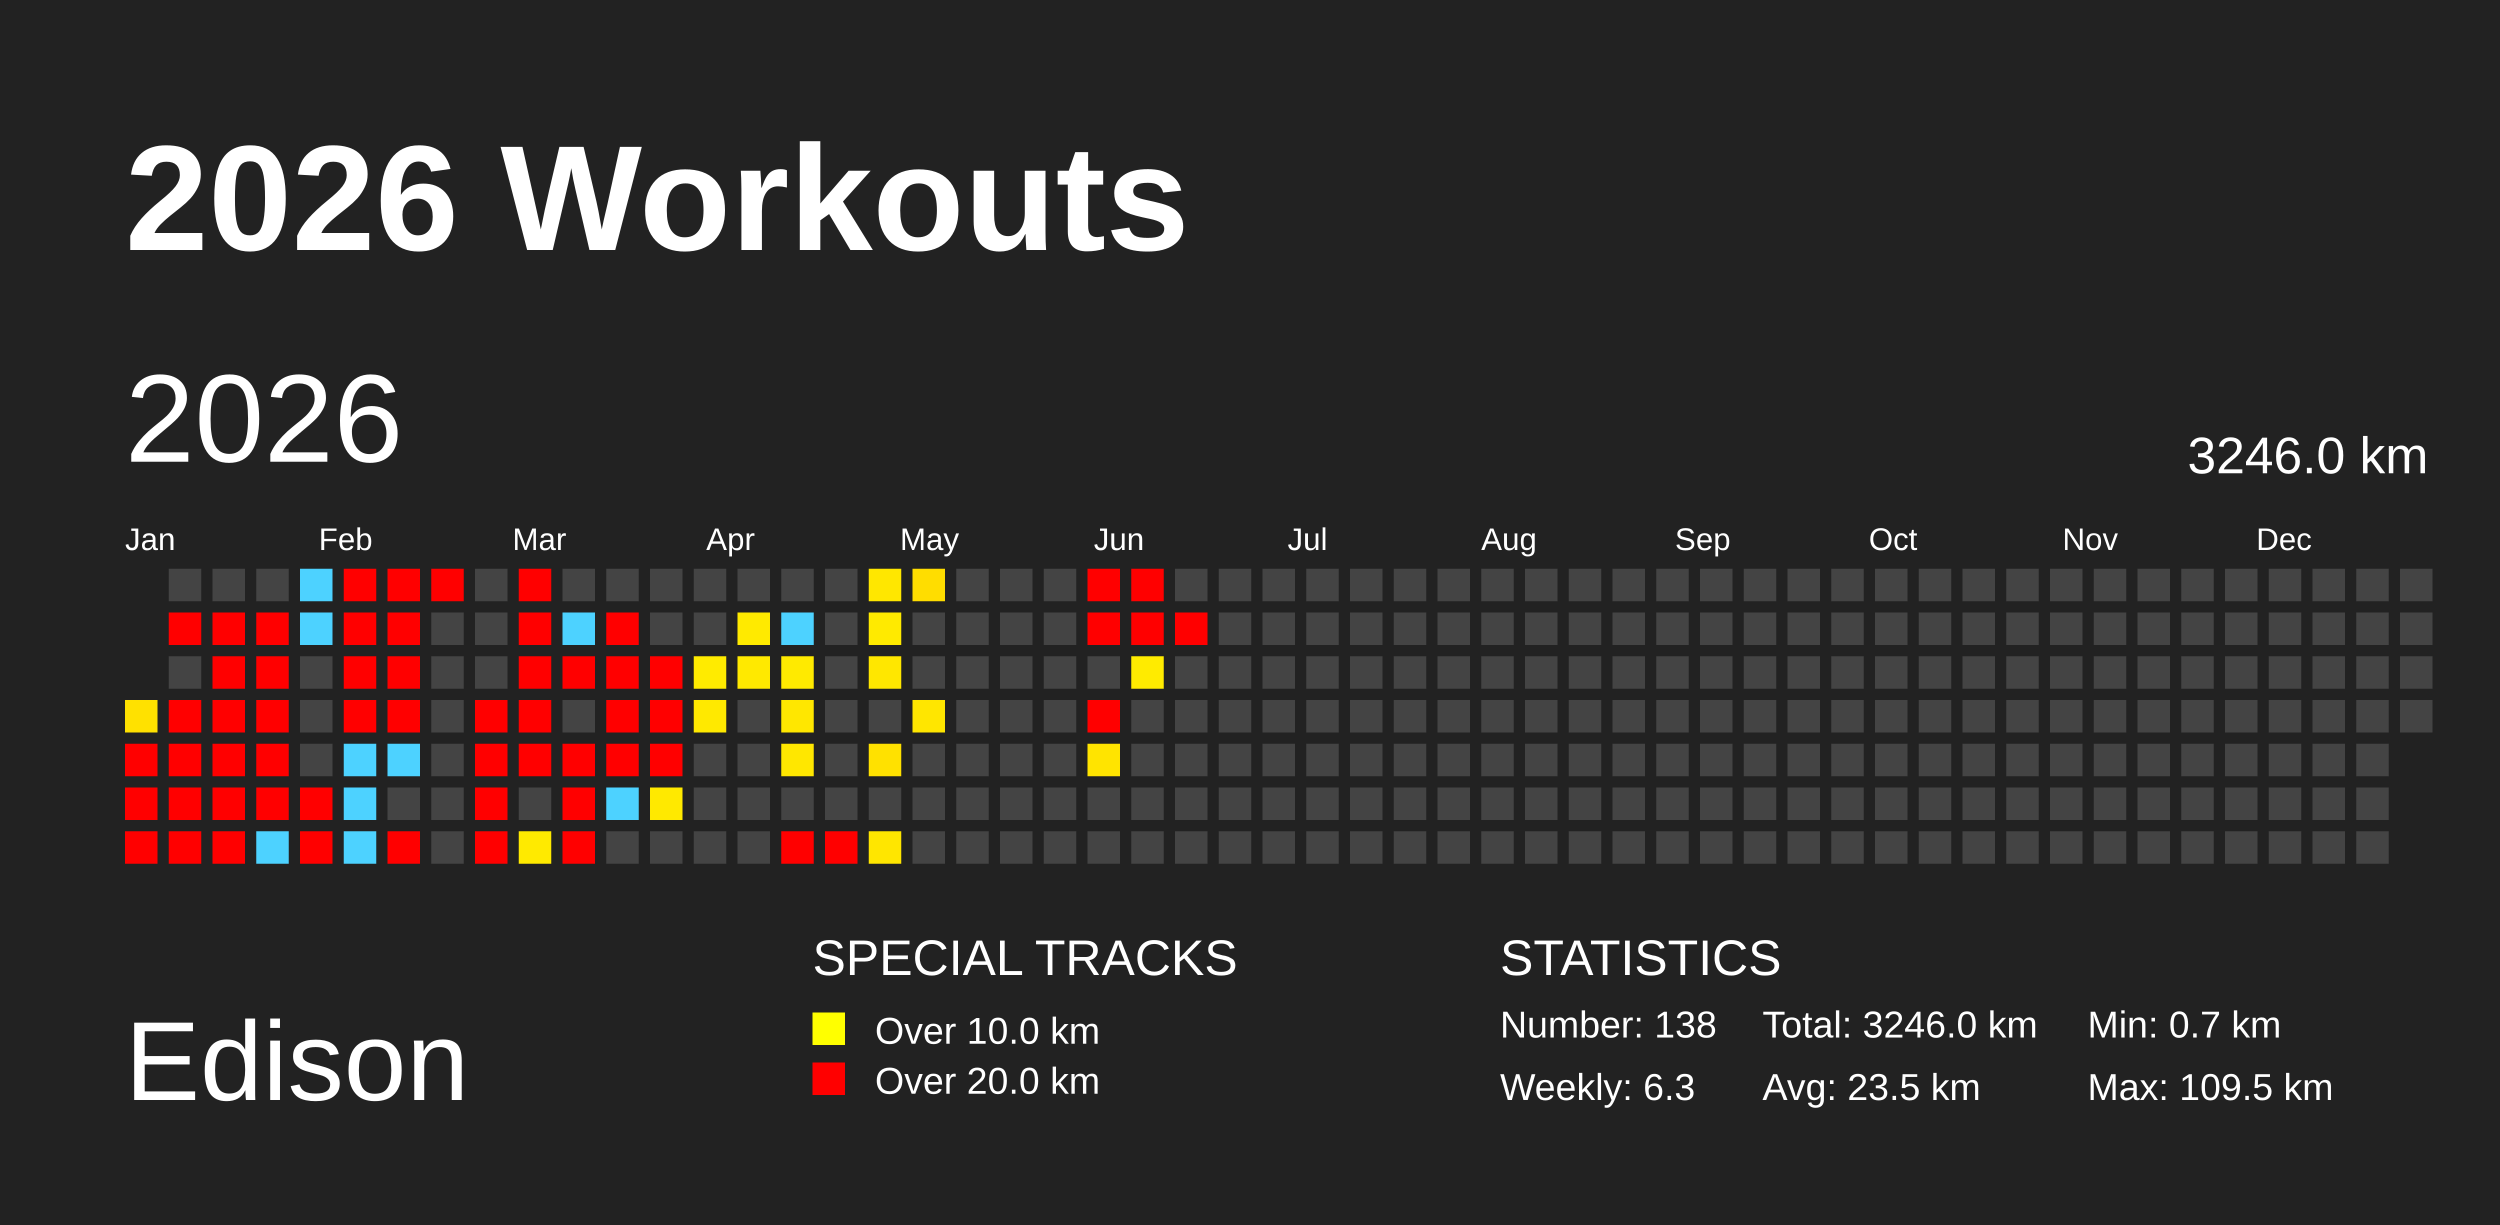
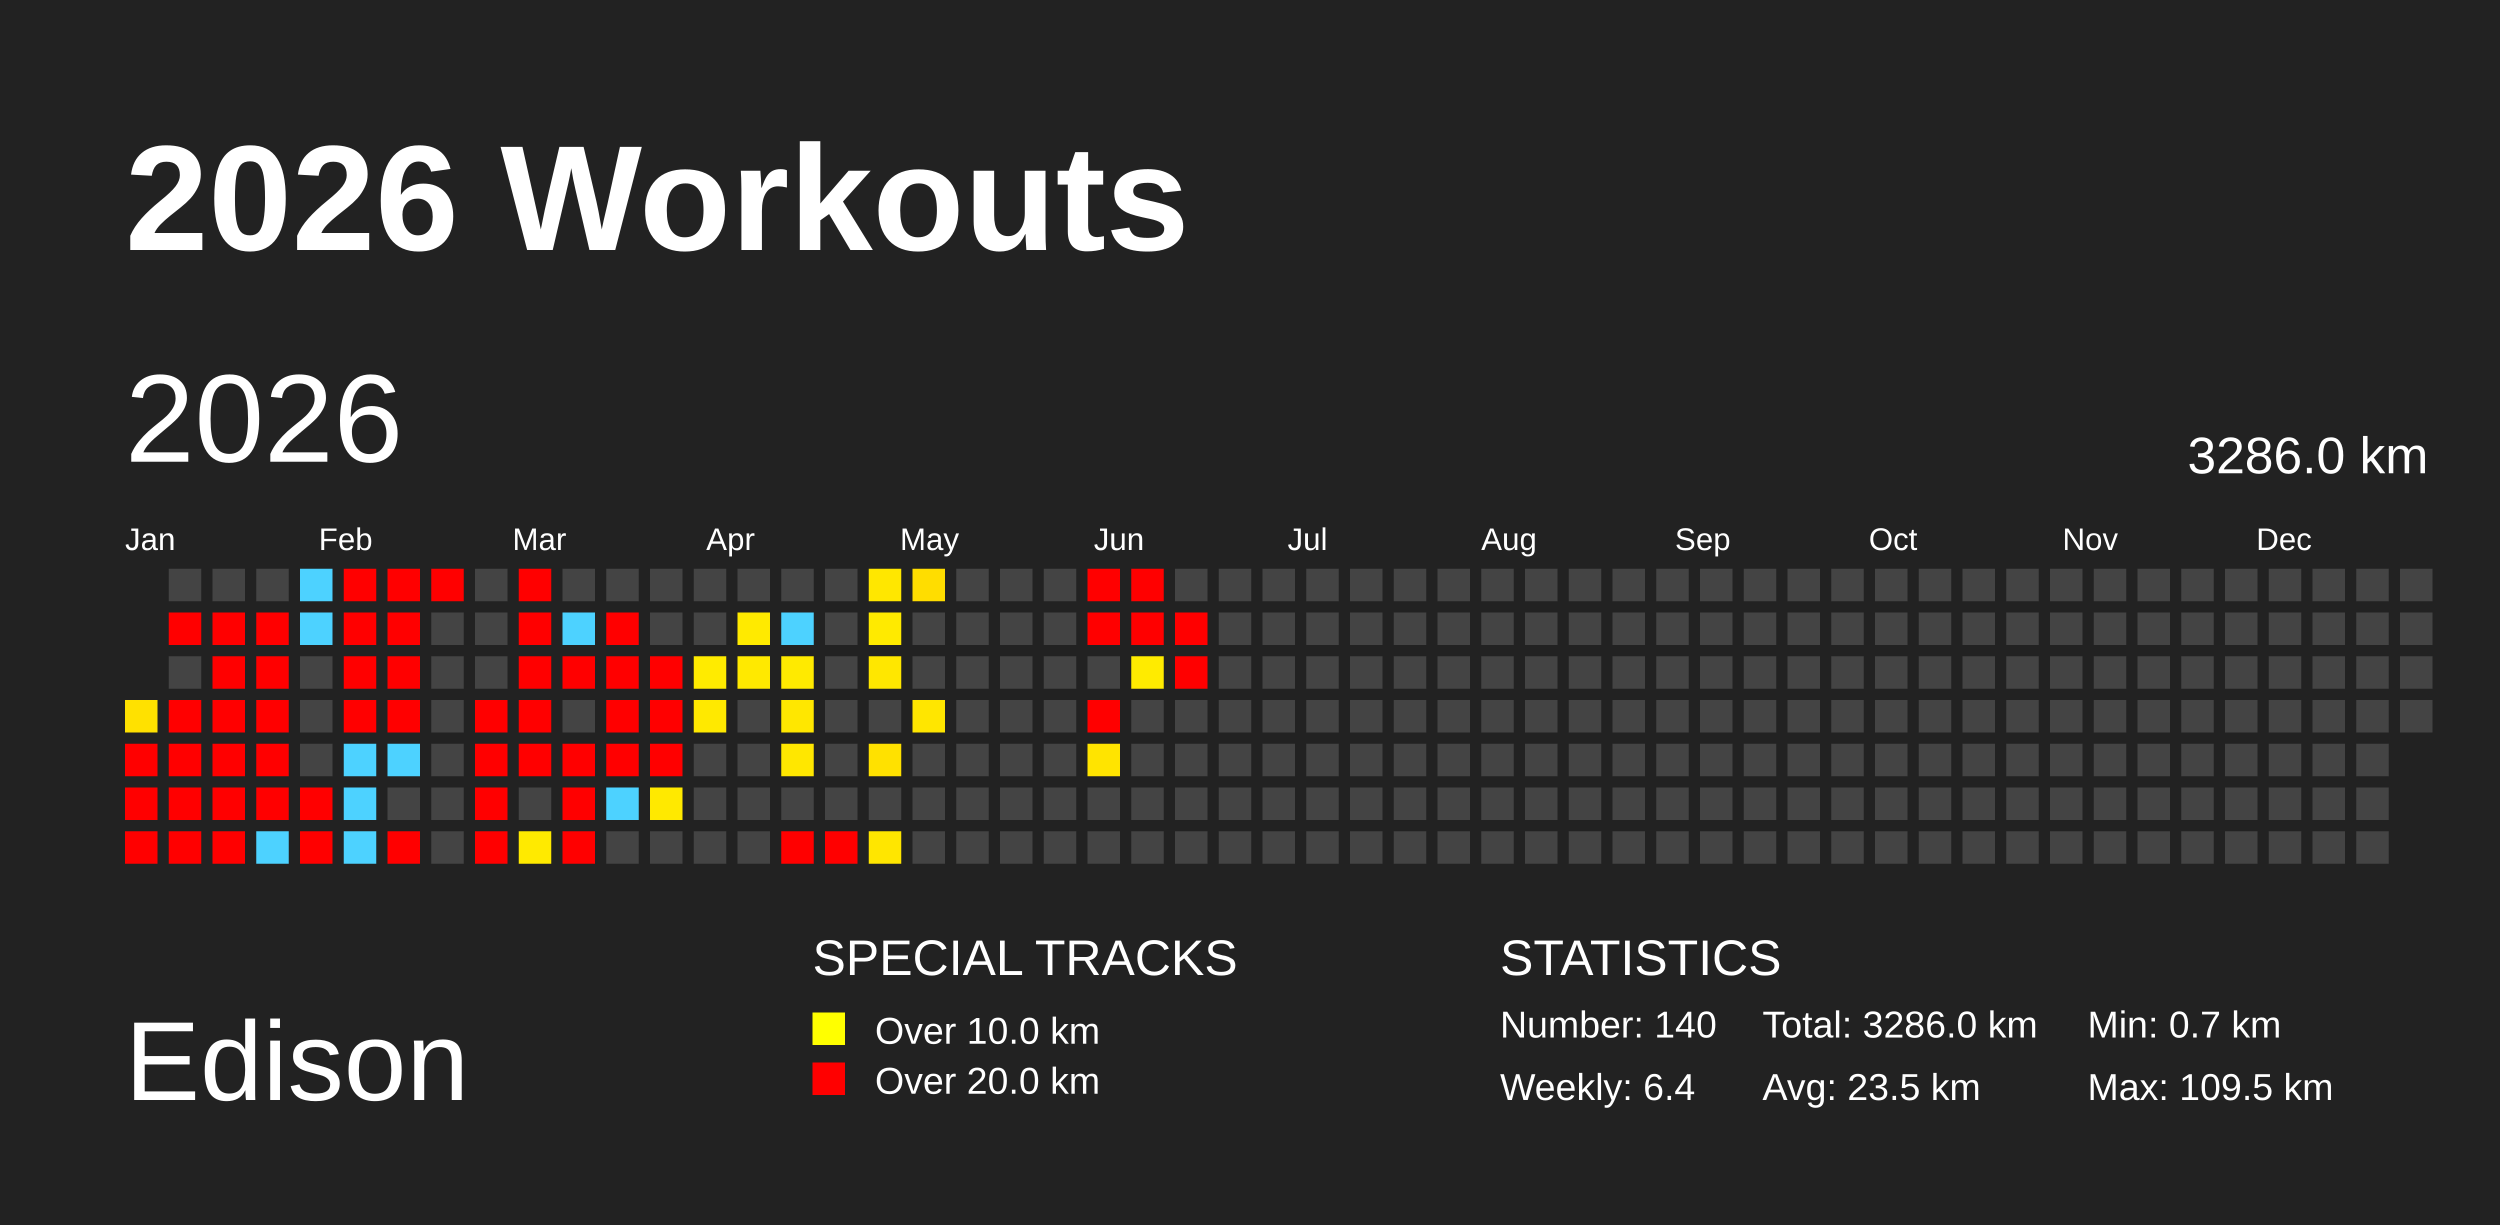
<svg xmlns="http://www.w3.org/2000/svg" baseProfile="full" height="98mm" version="1.1" viewBox="0,0,200,98" width="200mm">
  <defs />
  <rect fill="#222222" height="98" width="200" x="0" y="0" />
  <text fill="#FFFFFF" style="font-size:12px; font-family:Arial; font-weight:bold;" x="10" y="20">2026 Workouts</text>
  <text fill="#FFFFFF" style="font-size:9px; font-family:Arial" x="10" y="88">Edison</text>
  <text fill="#FFFFFF" style="font-size:4px; font-family:Arial" x="65" y="78">SPECIAL TRACKS</text>
  <rect fill="yellow" height="2.6" width="2.6" x="65" y="81" />
  <text fill="#FFFFFF" style="font-size:3px; font-family:Arial" x="70" y="83.5">Over 10.0 km</text>
  <rect fill="red" height="2.6" width="2.6" x="65" y="85" />
  <text fill="#FFFFFF" style="font-size:3px; font-family:Arial" x="70" y="87.5">Over 20.0 km</text>
  <text fill="#FFFFFF" style="font-size:4px; font-family:Arial" x="120" y="78">STATISTICS</text>
-   <text fill="#FFFFFF" style="font-size:3px; font-family:Arial" x="120" y="83">Number: 138</text>
-   <text fill="#FFFFFF" style="font-size:3px; font-family:Arial" x="120" y="88">Weekly: 6.3</text>
-   <text fill="#FFFFFF" style="font-size:3px; font-family:Arial" x="141" y="83">Total: 3246.0 km</text>
+   <text fill="#FFFFFF" style="font-size:3px; font-family:Arial" x="120" y="83">Number: 140</text>
+   <text fill="#FFFFFF" style="font-size:3px; font-family:Arial" x="120" y="88">Weekly: 6.4</text>
+   <text fill="#FFFFFF" style="font-size:3px; font-family:Arial" x="141" y="83">Total: 3286.0 km</text>
  <text fill="#FFFFFF" style="font-size:3px; font-family:Arial" x="141" y="88">Avg: 23.5 km</text>
  <text fill="#FFFFFF" style="font-size:3px; font-family:Arial" x="167" y="83">Min: 0.7 km</text>
  <text fill="#FFFFFF" style="font-size:3px; font-family:Arial" x="167" y="88">Max: 109.5 km</text>
  <text dominant-baseline="hanging" fill="#FFFFFF" style="font-size:10.0px; font-family:Arial;" x="10" y="30">2026</text>
-   <text dominant-baseline="hanging" fill="#FFFFFF" style="font-size:4.125px; font-family:Arial;" x="175" y="35">3246.0 km</text>
+   <text dominant-baseline="hanging" fill="#FFFFFF" style="font-size:4.125px; font-family:Arial;" x="175" y="35">3286.0 km</text>
  <text fill="#FFFFFF" style="font-size:2.5px; font-family:Arial" x="10.0" y="44">Jan</text>
  <text fill="#FFFFFF" style="font-size:2.5px; font-family:Arial" x="25.5" y="44">Feb</text>
  <text fill="#FFFFFF" style="font-size:2.5px; font-family:Arial" x="41.0" y="44">Mar</text>
  <text fill="#FFFFFF" style="font-size:2.5px; font-family:Arial" x="56.5" y="44">Apr</text>
  <text fill="#FFFFFF" style="font-size:2.5px; font-family:Arial" x="72.0" y="44">May</text>
  <text fill="#FFFFFF" style="font-size:2.5px; font-family:Arial" x="87.5" y="44">Jun</text>
  <text fill="#FFFFFF" style="font-size:2.5px; font-family:Arial" x="103.0" y="44">Jul</text>
  <text fill="#FFFFFF" style="font-size:2.5px; font-family:Arial" x="118.5" y="44">Aug</text>
  <text fill="#FFFFFF" style="font-size:2.5px; font-family:Arial" x="134.0" y="44">Sep</text>
  <text fill="#FFFFFF" style="font-size:2.5px; font-family:Arial" x="149.5" y="44">Oct</text>
  <text fill="#FFFFFF" style="font-size:2.5px; font-family:Arial" x="165.0" y="44">Nov</text>
  <text fill="#FFFFFF" style="font-size:2.5px; font-family:Arial" x="180.5" y="44">Dec</text>
  <rect fill="#ffe100" height="2.6" width="2.6" x="10.0" y="56.0" />
  <rect fill="red" height="2.6" width="2.6" x="10.0" y="59.5" />
  <rect fill="red" height="2.6" width="2.6" x="10.0" y="63.0" />
  <rect fill="red" height="2.6" width="2.6" x="10.0" y="66.5" />
  <rect fill="#444444" height="2.6" width="2.6" x="13.5" y="45.5" />
  <rect fill="red" height="2.6" width="2.6" x="13.5" y="49.0" />
  <rect fill="#444444" height="2.6" width="2.6" x="13.5" y="52.5" />
  <rect fill="red" height="2.6" width="2.6" x="13.5" y="56.0" />
  <rect fill="red" height="2.6" width="2.6" x="13.5" y="59.5" />
  <rect fill="red" height="2.6" width="2.6" x="13.5" y="63.0" />
  <rect fill="red" height="2.6" width="2.6" x="13.5" y="66.5" />
  <rect fill="#444444" height="2.6" width="2.6" x="17.0" y="45.5" />
  <rect fill="red" height="2.6" width="2.6" x="17.0" y="49.0" />
  <rect fill="red" height="2.6" width="2.6" x="17.0" y="52.5" />
  <rect fill="red" height="2.6" width="2.6" x="17.0" y="56.0" />
  <rect fill="red" height="2.6" width="2.6" x="17.0" y="59.5" />
  <rect fill="red" height="2.6" width="2.6" x="17.0" y="63.0" />
  <rect fill="red" height="2.6" width="2.6" x="17.0" y="66.5" />
  <rect fill="#444444" height="2.6" width="2.6" x="20.5" y="45.5" />
  <rect fill="red" height="2.6" width="2.6" x="20.5" y="49.0" />
  <rect fill="red" height="2.6" width="2.6" x="20.5" y="52.5" />
  <rect fill="red" height="2.6" width="2.6" x="20.5" y="56.0" />
  <rect fill="red" height="2.6" width="2.6" x="20.5" y="59.5" />
  <rect fill="red" height="2.6" width="2.6" x="20.5" y="63.0" />
  <rect fill="#4dd2ff" height="2.6" width="2.6" x="20.5" y="66.5" />
  <rect fill="#4dd2ff" height="2.6" width="2.6" x="24.0" y="45.5" />
  <rect fill="#4dd2ff" height="2.6" width="2.6" x="24.0" y="49.0" />
  <rect fill="#444444" height="2.6" width="2.6" x="24.0" y="52.5" />
  <rect fill="#444444" height="2.6" width="2.6" x="24.0" y="56.0" />
  <rect fill="#444444" height="2.6" width="2.6" x="24.0" y="59.5" />
  <rect fill="red" height="2.6" width="2.6" x="24.0" y="63.0" />
  <rect fill="red" height="2.6" width="2.6" x="24.0" y="66.5" />
  <rect fill="red" height="2.6" width="2.6" x="27.5" y="45.5" />
  <rect fill="red" height="2.6" width="2.6" x="27.5" y="49.0" />
  <rect fill="red" height="2.6" width="2.6" x="27.5" y="52.5" />
  <rect fill="red" height="2.6" width="2.6" x="27.5" y="56.0" />
  <rect fill="#4dd2ff" height="2.6" width="2.6" x="27.5" y="59.5" />
  <rect fill="#4dd2ff" height="2.6" width="2.6" x="27.5" y="63.0" />
  <rect fill="#4dd2ff" height="2.6" width="2.6" x="27.5" y="66.5" />
  <rect fill="red" height="2.6" width="2.6" x="31.0" y="45.5" />
  <rect fill="red" height="2.6" width="2.6" x="31.0" y="49.0" />
  <rect fill="red" height="2.6" width="2.6" x="31.0" y="52.5" />
  <rect fill="red" height="2.6" width="2.6" x="31.0" y="56.0" />
  <rect fill="#4dd2ff" height="2.6" width="2.6" x="31.0" y="59.5" />
  <rect fill="#444444" height="2.6" width="2.6" x="31.0" y="63.0" />
  <rect fill="red" height="2.6" width="2.6" x="31.0" y="66.5" />
  <rect fill="red" height="2.6" width="2.6" x="34.5" y="45.5" />
  <rect fill="#444444" height="2.6" width="2.6" x="34.5" y="49.0" />
  <rect fill="#444444" height="2.6" width="2.6" x="34.5" y="52.5" />
  <rect fill="#444444" height="2.6" width="2.6" x="34.5" y="56.0" />
  <rect fill="#444444" height="2.6" width="2.6" x="34.5" y="59.5" />
  <rect fill="#444444" height="2.6" width="2.6" x="34.5" y="63.0" />
  <rect fill="#444444" height="2.6" width="2.6" x="34.5" y="66.5" />
  <rect fill="#444444" height="2.6" width="2.6" x="38.0" y="45.5" />
  <rect fill="#444444" height="2.6" width="2.6" x="38.0" y="49.0" />
  <rect fill="#444444" height="2.6" width="2.6" x="38.0" y="52.5" />
  <rect fill="red" height="2.6" width="2.6" x="38.0" y="56.0" />
  <rect fill="red" height="2.6" width="2.6" x="38.0" y="59.5" />
  <rect fill="red" height="2.6" width="2.6" x="38.0" y="63.0" />
  <rect fill="red" height="2.6" width="2.6" x="38.0" y="66.5" />
  <rect fill="red" height="2.6" width="2.6" x="41.5" y="45.5" />
  <rect fill="red" height="2.6" width="2.6" x="41.5" y="49.0" />
  <rect fill="red" height="2.6" width="2.6" x="41.5" y="52.5" />
  <rect fill="red" height="2.6" width="2.6" x="41.5" y="56.0" />
  <rect fill="red" height="2.6" width="2.6" x="41.5" y="59.5" />
  <rect fill="#444444" height="2.6" width="2.6" x="41.5" y="63.0" />
  <rect fill="#ffea00" height="2.6" width="2.6" x="41.5" y="66.5" />
  <rect fill="#444444" height="2.6" width="2.6" x="45.0" y="45.5" />
  <rect fill="#4dd2ff" height="2.6" width="2.6" x="45.0" y="49.0" />
  <rect fill="red" height="2.6" width="2.6" x="45.0" y="52.5" />
  <rect fill="#444444" height="2.6" width="2.6" x="45.0" y="56.0" />
  <rect fill="red" height="2.6" width="2.6" x="45.0" y="59.5" />
  <rect fill="red" height="2.6" width="2.6" x="45.0" y="63.0" />
  <rect fill="red" height="2.6" width="2.6" x="45.0" y="66.5" />
  <rect fill="#444444" height="2.6" width="2.6" x="48.5" y="45.5" />
  <rect fill="red" height="2.6" width="2.6" x="48.5" y="49.0" />
  <rect fill="red" height="2.6" width="2.6" x="48.5" y="52.5" />
  <rect fill="red" height="2.6" width="2.6" x="48.5" y="56.0" />
  <rect fill="red" height="2.6" width="2.6" x="48.5" y="59.5" />
  <rect fill="#4dd2ff" height="2.6" width="2.6" x="48.5" y="63.0" />
  <rect fill="#444444" height="2.6" width="2.6" x="48.5" y="66.5" />
  <rect fill="#444444" height="2.6" width="2.6" x="52.0" y="45.5" />
  <rect fill="#444444" height="2.6" width="2.6" x="52.0" y="49.0" />
  <rect fill="red" height="2.6" width="2.6" x="52.0" y="52.5" />
  <rect fill="red" height="2.6" width="2.6" x="52.0" y="56.0" />
  <rect fill="red" height="2.6" width="2.6" x="52.0" y="59.5" />
  <rect fill="#ffe900" height="2.6" width="2.6" x="52.0" y="63.0" />
  <rect fill="#444444" height="2.6" width="2.6" x="52.0" y="66.5" />
  <rect fill="#444444" height="2.6" width="2.6" x="55.5" y="45.5" />
  <rect fill="#444444" height="2.6" width="2.6" x="55.5" y="49.0" />
  <rect fill="#ffeb00" height="2.6" width="2.6" x="55.5" y="52.5" />
  <rect fill="#ffe900" height="2.6" width="2.6" x="55.5" y="56.0" />
  <rect fill="#444444" height="2.6" width="2.6" x="55.5" y="59.5" />
  <rect fill="#444444" height="2.6" width="2.6" x="55.5" y="63.0" />
  <rect fill="#444444" height="2.6" width="2.6" x="55.5" y="66.5" />
  <rect fill="#444444" height="2.6" width="2.6" x="59.0" y="45.5" />
  <rect fill="#ffea00" height="2.6" width="2.6" x="59.0" y="49.0" />
  <rect fill="#ffe900" height="2.6" width="2.6" x="59.0" y="52.5" />
  <rect fill="#444444" height="2.6" width="2.6" x="59.0" y="56.0" />
  <rect fill="#444444" height="2.6" width="2.6" x="59.0" y="59.5" />
  <rect fill="#444444" height="2.6" width="2.6" x="59.0" y="63.0" />
  <rect fill="#444444" height="2.6" width="2.6" x="59.0" y="66.5" />
  <rect fill="#444444" height="2.6" width="2.6" x="62.5" y="45.5" />
  <rect fill="#4dd2ff" height="2.6" width="2.6" x="62.5" y="49.0" />
  <rect fill="#ffea00" height="2.6" width="2.6" x="62.5" y="52.5" />
  <rect fill="#ffe700" height="2.6" width="2.6" x="62.5" y="56.0" />
  <rect fill="#ffe700" height="2.6" width="2.6" x="62.5" y="59.5" />
  <rect fill="#444444" height="2.6" width="2.6" x="62.5" y="63.0" />
  <rect fill="red" height="2.6" width="2.6" x="62.5" y="66.5" />
  <rect fill="#444444" height="2.6" width="2.6" x="66.0" y="45.5" />
  <rect fill="#444444" height="2.6" width="2.6" x="66.0" y="49.0" />
  <rect fill="#444444" height="2.6" width="2.6" x="66.0" y="52.5" />
  <rect fill="#444444" height="2.6" width="2.6" x="66.0" y="56.0" />
  <rect fill="#444444" height="2.6" width="2.6" x="66.0" y="59.5" />
  <rect fill="#444444" height="2.6" width="2.6" x="66.0" y="63.0" />
  <rect fill="red" height="2.6" width="2.6" x="66.0" y="66.5" />
  <rect fill="#ffe700" height="2.6" width="2.6" x="69.5" y="45.5" />
  <rect fill="#ffea00" height="2.6" width="2.6" x="69.5" y="49.0" />
  <rect fill="#ffe700" height="2.6" width="2.6" x="69.5" y="52.5" />
  <rect fill="#444444" height="2.6" width="2.6" x="69.5" y="56.0" />
  <rect fill="#ffe100" height="2.6" width="2.6" x="69.5" y="59.5" />
  <rect fill="#444444" height="2.6" width="2.6" x="69.5" y="63.0" />
  <rect fill="#ffe600" height="2.6" width="2.6" x="69.5" y="66.5" />
  <rect fill="#ffdd00" height="2.6" width="2.6" x="73.0" y="45.5" />
  <rect fill="#444444" height="2.6" width="2.6" x="73.0" y="49.0" />
  <rect fill="#444444" height="2.6" width="2.6" x="73.0" y="52.5" />
  <rect fill="#ffe600" height="2.6" width="2.6" x="73.0" y="56.0" />
  <rect fill="#444444" height="2.6" width="2.6" x="73.0" y="59.5" />
  <rect fill="#444444" height="2.6" width="2.6" x="73.0" y="63.0" />
  <rect fill="#444444" height="2.6" width="2.6" x="73.0" y="66.5" />
  <rect fill="#444444" height="2.6" width="2.6" x="76.5" y="45.5" />
  <rect fill="#444444" height="2.6" width="2.6" x="76.5" y="49.0" />
  <rect fill="#444444" height="2.6" width="2.6" x="76.5" y="52.5" />
  <rect fill="#444444" height="2.6" width="2.6" x="76.5" y="56.0" />
  <rect fill="#444444" height="2.6" width="2.6" x="76.5" y="59.5" />
  <rect fill="#444444" height="2.6" width="2.6" x="76.5" y="63.0" />
  <rect fill="#444444" height="2.6" width="2.6" x="76.5" y="66.5" />
  <rect fill="#444444" height="2.6" width="2.6" x="80.0" y="45.5" />
  <rect fill="#444444" height="2.6" width="2.6" x="80.0" y="49.0" />
  <rect fill="#444444" height="2.6" width="2.6" x="80.0" y="52.5" />
  <rect fill="#444444" height="2.6" width="2.6" x="80.0" y="56.0" />
  <rect fill="#444444" height="2.6" width="2.6" x="80.0" y="59.5" />
  <rect fill="#444444" height="2.6" width="2.6" x="80.0" y="63.0" />
  <rect fill="#444444" height="2.6" width="2.6" x="80.0" y="66.5" />
  <rect fill="#444444" height="2.6" width="2.6" x="83.5" y="45.5" />
  <rect fill="#444444" height="2.6" width="2.6" x="83.5" y="49.0" />
  <rect fill="#444444" height="2.6" width="2.6" x="83.5" y="52.5" />
  <rect fill="#444444" height="2.6" width="2.6" x="83.5" y="56.0" />
  <rect fill="#444444" height="2.6" width="2.6" x="83.5" y="59.5" />
  <rect fill="#444444" height="2.6" width="2.6" x="83.5" y="63.0" />
  <rect fill="#444444" height="2.6" width="2.6" x="83.5" y="66.5" />
  <rect fill="red" height="2.6" width="2.6" x="87.0" y="45.5" />
  <rect fill="red" height="2.6" width="2.6" x="87.0" y="49.0" />
  <rect fill="#444444" height="2.6" width="2.6" x="87.0" y="52.5" />
  <rect fill="red" height="2.6" width="2.6" x="87.0" y="56.0" />
  <rect fill="#ffe400" height="2.6" width="2.6" x="87.0" y="59.5" />
  <rect fill="#444444" height="2.6" width="2.6" x="87.0" y="63.0" />
  <rect fill="#444444" height="2.6" width="2.6" x="87.0" y="66.5" />
  <rect fill="red" height="2.6" width="2.6" x="90.5" y="45.5" />
  <rect fill="red" height="2.6" width="2.6" x="90.5" y="49.0" />
  <rect fill="#ffeb00" height="2.6" width="2.6" x="90.5" y="52.5" />
  <rect fill="#444444" height="2.6" width="2.6" x="90.5" y="56.0" />
  <rect fill="#444444" height="2.6" width="2.6" x="90.5" y="59.5" />
  <rect fill="#444444" height="2.6" width="2.6" x="90.5" y="63.0" />
  <rect fill="#444444" height="2.6" width="2.6" x="90.5" y="66.5" />
  <rect fill="#444444" height="2.6" width="2.6" x="94.0" y="45.5" />
  <rect fill="red" height="2.6" width="2.6" x="94.0" y="49.0" />
-   <rect fill="#444444" height="2.6" width="2.6" x="94.0" y="52.5" />
+   <rect fill="red" height="2.6" width="2.6" x="94.0" y="52.5" />
  <rect fill="#444444" height="2.6" width="2.6" x="94.0" y="56.0" />
  <rect fill="#444444" height="2.6" width="2.6" x="94.0" y="59.5" />
  <rect fill="#444444" height="2.6" width="2.6" x="94.0" y="63.0" />
  <rect fill="#444444" height="2.6" width="2.6" x="94.0" y="66.5" />
  <rect fill="#444444" height="2.6" width="2.6" x="97.5" y="45.5" />
  <rect fill="#444444" height="2.6" width="2.6" x="97.5" y="49.0" />
  <rect fill="#444444" height="2.6" width="2.6" x="97.5" y="52.5" />
  <rect fill="#444444" height="2.6" width="2.6" x="97.5" y="56.0" />
  <rect fill="#444444" height="2.6" width="2.6" x="97.5" y="59.5" />
  <rect fill="#444444" height="2.6" width="2.6" x="97.5" y="63.0" />
  <rect fill="#444444" height="2.6" width="2.6" x="97.5" y="66.5" />
  <rect fill="#444444" height="2.6" width="2.6" x="101.0" y="45.5" />
  <rect fill="#444444" height="2.6" width="2.6" x="101.0" y="49.0" />
  <rect fill="#444444" height="2.6" width="2.6" x="101.0" y="52.5" />
  <rect fill="#444444" height="2.6" width="2.6" x="101.0" y="56.0" />
  <rect fill="#444444" height="2.6" width="2.6" x="101.0" y="59.5" />
  <rect fill="#444444" height="2.6" width="2.6" x="101.0" y="63.0" />
  <rect fill="#444444" height="2.6" width="2.6" x="101.0" y="66.5" />
  <rect fill="#444444" height="2.6" width="2.6" x="104.5" y="45.5" />
  <rect fill="#444444" height="2.6" width="2.6" x="104.5" y="49.0" />
  <rect fill="#444444" height="2.6" width="2.6" x="104.5" y="52.5" />
  <rect fill="#444444" height="2.6" width="2.6" x="104.5" y="56.0" />
  <rect fill="#444444" height="2.6" width="2.6" x="104.5" y="59.5" />
  <rect fill="#444444" height="2.6" width="2.6" x="104.5" y="63.0" />
  <rect fill="#444444" height="2.6" width="2.6" x="104.5" y="66.5" />
  <rect fill="#444444" height="2.6" width="2.6" x="108.0" y="45.5" />
  <rect fill="#444444" height="2.6" width="2.6" x="108.0" y="49.0" />
  <rect fill="#444444" height="2.6" width="2.6" x="108.0" y="52.5" />
  <rect fill="#444444" height="2.6" width="2.6" x="108.0" y="56.0" />
  <rect fill="#444444" height="2.6" width="2.6" x="108.0" y="59.5" />
  <rect fill="#444444" height="2.6" width="2.6" x="108.0" y="63.0" />
  <rect fill="#444444" height="2.6" width="2.6" x="108.0" y="66.5" />
  <rect fill="#444444" height="2.6" width="2.6" x="111.5" y="45.5" />
  <rect fill="#444444" height="2.6" width="2.6" x="111.5" y="49.0" />
  <rect fill="#444444" height="2.6" width="2.6" x="111.5" y="52.5" />
  <rect fill="#444444" height="2.6" width="2.6" x="111.5" y="56.0" />
  <rect fill="#444444" height="2.6" width="2.6" x="111.5" y="59.5" />
  <rect fill="#444444" height="2.6" width="2.6" x="111.5" y="63.0" />
  <rect fill="#444444" height="2.6" width="2.6" x="111.5" y="66.5" />
  <rect fill="#444444" height="2.6" width="2.6" x="115.0" y="45.5" />
  <rect fill="#444444" height="2.6" width="2.6" x="115.0" y="49.0" />
  <rect fill="#444444" height="2.6" width="2.6" x="115.0" y="52.5" />
  <rect fill="#444444" height="2.6" width="2.6" x="115.0" y="56.0" />
  <rect fill="#444444" height="2.6" width="2.6" x="115.0" y="59.5" />
  <rect fill="#444444" height="2.6" width="2.6" x="115.0" y="63.0" />
  <rect fill="#444444" height="2.6" width="2.6" x="115.0" y="66.5" />
  <rect fill="#444444" height="2.6" width="2.6" x="118.5" y="45.5" />
  <rect fill="#444444" height="2.6" width="2.6" x="118.5" y="49.0" />
  <rect fill="#444444" height="2.6" width="2.6" x="118.5" y="52.5" />
  <rect fill="#444444" height="2.6" width="2.6" x="118.5" y="56.0" />
  <rect fill="#444444" height="2.6" width="2.6" x="118.5" y="59.5" />
  <rect fill="#444444" height="2.6" width="2.6" x="118.5" y="63.0" />
  <rect fill="#444444" height="2.6" width="2.6" x="118.5" y="66.5" />
  <rect fill="#444444" height="2.6" width="2.6" x="122.0" y="45.5" />
  <rect fill="#444444" height="2.6" width="2.6" x="122.0" y="49.0" />
  <rect fill="#444444" height="2.6" width="2.6" x="122.0" y="52.5" />
  <rect fill="#444444" height="2.6" width="2.6" x="122.0" y="56.0" />
  <rect fill="#444444" height="2.6" width="2.6" x="122.0" y="59.5" />
  <rect fill="#444444" height="2.6" width="2.6" x="122.0" y="63.0" />
  <rect fill="#444444" height="2.6" width="2.6" x="122.0" y="66.5" />
  <rect fill="#444444" height="2.6" width="2.6" x="125.5" y="45.5" />
  <rect fill="#444444" height="2.6" width="2.6" x="125.5" y="49.0" />
  <rect fill="#444444" height="2.6" width="2.6" x="125.5" y="52.5" />
  <rect fill="#444444" height="2.6" width="2.6" x="125.5" y="56.0" />
  <rect fill="#444444" height="2.6" width="2.6" x="125.5" y="59.5" />
  <rect fill="#444444" height="2.6" width="2.6" x="125.5" y="63.0" />
  <rect fill="#444444" height="2.6" width="2.6" x="125.5" y="66.5" />
  <rect fill="#444444" height="2.6" width="2.6" x="129.0" y="45.5" />
  <rect fill="#444444" height="2.6" width="2.6" x="129.0" y="49.0" />
  <rect fill="#444444" height="2.6" width="2.6" x="129.0" y="52.5" />
  <rect fill="#444444" height="2.6" width="2.6" x="129.0" y="56.0" />
  <rect fill="#444444" height="2.6" width="2.6" x="129.0" y="59.5" />
  <rect fill="#444444" height="2.6" width="2.6" x="129.0" y="63.0" />
  <rect fill="#444444" height="2.6" width="2.6" x="129.0" y="66.5" />
  <rect fill="#444444" height="2.6" width="2.6" x="132.5" y="45.5" />
  <rect fill="#444444" height="2.6" width="2.6" x="132.5" y="49.0" />
  <rect fill="#444444" height="2.6" width="2.6" x="132.5" y="52.5" />
  <rect fill="#444444" height="2.6" width="2.6" x="132.5" y="56.0" />
  <rect fill="#444444" height="2.6" width="2.6" x="132.5" y="59.5" />
  <rect fill="#444444" height="2.6" width="2.6" x="132.5" y="63.0" />
  <rect fill="#444444" height="2.6" width="2.6" x="132.5" y="66.5" />
  <rect fill="#444444" height="2.6" width="2.6" x="136.0" y="45.5" />
  <rect fill="#444444" height="2.6" width="2.6" x="136.0" y="49.0" />
  <rect fill="#444444" height="2.6" width="2.6" x="136.0" y="52.5" />
  <rect fill="#444444" height="2.6" width="2.6" x="136.0" y="56.0" />
  <rect fill="#444444" height="2.6" width="2.6" x="136.0" y="59.5" />
  <rect fill="#444444" height="2.6" width="2.6" x="136.0" y="63.0" />
  <rect fill="#444444" height="2.6" width="2.6" x="136.0" y="66.5" />
  <rect fill="#444444" height="2.6" width="2.6" x="139.5" y="45.5" />
  <rect fill="#444444" height="2.6" width="2.6" x="139.5" y="49.0" />
  <rect fill="#444444" height="2.6" width="2.6" x="139.5" y="52.5" />
  <rect fill="#444444" height="2.6" width="2.6" x="139.5" y="56.0" />
  <rect fill="#444444" height="2.6" width="2.6" x="139.5" y="59.5" />
  <rect fill="#444444" height="2.6" width="2.6" x="139.5" y="63.0" />
  <rect fill="#444444" height="2.6" width="2.6" x="139.5" y="66.5" />
  <rect fill="#444444" height="2.6" width="2.6" x="143.0" y="45.5" />
  <rect fill="#444444" height="2.6" width="2.6" x="143.0" y="49.0" />
  <rect fill="#444444" height="2.6" width="2.6" x="143.0" y="52.5" />
  <rect fill="#444444" height="2.6" width="2.6" x="143.0" y="56.0" />
  <rect fill="#444444" height="2.6" width="2.6" x="143.0" y="59.5" />
  <rect fill="#444444" height="2.6" width="2.6" x="143.0" y="63.0" />
  <rect fill="#444444" height="2.6" width="2.6" x="143.0" y="66.5" />
  <rect fill="#444444" height="2.6" width="2.6" x="146.5" y="45.5" />
  <rect fill="#444444" height="2.6" width="2.6" x="146.5" y="49.0" />
  <rect fill="#444444" height="2.6" width="2.6" x="146.5" y="52.5" />
  <rect fill="#444444" height="2.6" width="2.6" x="146.5" y="56.0" />
  <rect fill="#444444" height="2.6" width="2.6" x="146.5" y="59.5" />
  <rect fill="#444444" height="2.6" width="2.6" x="146.5" y="63.0" />
  <rect fill="#444444" height="2.6" width="2.6" x="146.5" y="66.5" />
  <rect fill="#444444" height="2.6" width="2.6" x="150.0" y="45.5" />
  <rect fill="#444444" height="2.6" width="2.6" x="150.0" y="49.0" />
  <rect fill="#444444" height="2.6" width="2.6" x="150.0" y="52.5" />
  <rect fill="#444444" height="2.6" width="2.6" x="150.0" y="56.0" />
  <rect fill="#444444" height="2.6" width="2.6" x="150.0" y="59.5" />
  <rect fill="#444444" height="2.6" width="2.6" x="150.0" y="63.0" />
  <rect fill="#444444" height="2.6" width="2.6" x="150.0" y="66.5" />
  <rect fill="#444444" height="2.6" width="2.6" x="153.5" y="45.5" />
  <rect fill="#444444" height="2.6" width="2.6" x="153.5" y="49.0" />
  <rect fill="#444444" height="2.6" width="2.6" x="153.5" y="52.5" />
  <rect fill="#444444" height="2.6" width="2.6" x="153.5" y="56.0" />
  <rect fill="#444444" height="2.6" width="2.6" x="153.5" y="59.5" />
  <rect fill="#444444" height="2.6" width="2.6" x="153.5" y="63.0" />
  <rect fill="#444444" height="2.6" width="2.6" x="153.5" y="66.5" />
  <rect fill="#444444" height="2.6" width="2.6" x="157.0" y="45.5" />
  <rect fill="#444444" height="2.6" width="2.6" x="157.0" y="49.0" />
  <rect fill="#444444" height="2.6" width="2.6" x="157.0" y="52.5" />
  <rect fill="#444444" height="2.6" width="2.6" x="157.0" y="56.0" />
  <rect fill="#444444" height="2.6" width="2.6" x="157.0" y="59.5" />
  <rect fill="#444444" height="2.6" width="2.6" x="157.0" y="63.0" />
  <rect fill="#444444" height="2.6" width="2.6" x="157.0" y="66.5" />
  <rect fill="#444444" height="2.6" width="2.6" x="160.5" y="45.5" />
  <rect fill="#444444" height="2.6" width="2.6" x="160.5" y="49.0" />
  <rect fill="#444444" height="2.6" width="2.6" x="160.5" y="52.5" />
  <rect fill="#444444" height="2.6" width="2.6" x="160.5" y="56.0" />
  <rect fill="#444444" height="2.6" width="2.6" x="160.5" y="59.5" />
  <rect fill="#444444" height="2.6" width="2.6" x="160.5" y="63.0" />
  <rect fill="#444444" height="2.6" width="2.6" x="160.5" y="66.5" />
  <rect fill="#444444" height="2.6" width="2.6" x="164.0" y="45.5" />
  <rect fill="#444444" height="2.6" width="2.6" x="164.0" y="49.0" />
  <rect fill="#444444" height="2.6" width="2.6" x="164.0" y="52.5" />
  <rect fill="#444444" height="2.6" width="2.6" x="164.0" y="56.0" />
  <rect fill="#444444" height="2.6" width="2.6" x="164.0" y="59.5" />
  <rect fill="#444444" height="2.6" width="2.6" x="164.0" y="63.0" />
  <rect fill="#444444" height="2.6" width="2.6" x="164.0" y="66.5" />
  <rect fill="#444444" height="2.6" width="2.6" x="167.5" y="45.5" />
  <rect fill="#444444" height="2.6" width="2.6" x="167.5" y="49.0" />
  <rect fill="#444444" height="2.6" width="2.6" x="167.5" y="52.5" />
  <rect fill="#444444" height="2.6" width="2.6" x="167.5" y="56.0" />
  <rect fill="#444444" height="2.6" width="2.6" x="167.5" y="59.5" />
  <rect fill="#444444" height="2.6" width="2.6" x="167.5" y="63.0" />
  <rect fill="#444444" height="2.6" width="2.6" x="167.5" y="66.5" />
  <rect fill="#444444" height="2.6" width="2.6" x="171.0" y="45.5" />
  <rect fill="#444444" height="2.6" width="2.6" x="171.0" y="49.0" />
  <rect fill="#444444" height="2.6" width="2.6" x="171.0" y="52.5" />
  <rect fill="#444444" height="2.6" width="2.6" x="171.0" y="56.0" />
  <rect fill="#444444" height="2.6" width="2.6" x="171.0" y="59.5" />
  <rect fill="#444444" height="2.6" width="2.6" x="171.0" y="63.0" />
  <rect fill="#444444" height="2.6" width="2.6" x="171.0" y="66.5" />
  <rect fill="#444444" height="2.6" width="2.6" x="174.5" y="45.5" />
  <rect fill="#444444" height="2.6" width="2.6" x="174.5" y="49.0" />
  <rect fill="#444444" height="2.6" width="2.6" x="174.5" y="52.5" />
  <rect fill="#444444" height="2.6" width="2.6" x="174.5" y="56.0" />
  <rect fill="#444444" height="2.6" width="2.6" x="174.5" y="59.5" />
  <rect fill="#444444" height="2.6" width="2.6" x="174.5" y="63.0" />
  <rect fill="#444444" height="2.6" width="2.6" x="174.5" y="66.5" />
  <rect fill="#444444" height="2.6" width="2.6" x="178.0" y="45.5" />
  <rect fill="#444444" height="2.6" width="2.6" x="178.0" y="49.0" />
  <rect fill="#444444" height="2.6" width="2.6" x="178.0" y="52.5" />
  <rect fill="#444444" height="2.6" width="2.6" x="178.0" y="56.0" />
  <rect fill="#444444" height="2.6" width="2.6" x="178.0" y="59.5" />
  <rect fill="#444444" height="2.6" width="2.6" x="178.0" y="63.0" />
  <rect fill="#444444" height="2.6" width="2.6" x="178.0" y="66.5" />
  <rect fill="#444444" height="2.6" width="2.6" x="181.5" y="45.5" />
  <rect fill="#444444" height="2.6" width="2.6" x="181.5" y="49.0" />
  <rect fill="#444444" height="2.6" width="2.6" x="181.5" y="52.5" />
  <rect fill="#444444" height="2.6" width="2.6" x="181.5" y="56.0" />
  <rect fill="#444444" height="2.6" width="2.6" x="181.5" y="59.5" />
  <rect fill="#444444" height="2.6" width="2.6" x="181.5" y="63.0" />
  <rect fill="#444444" height="2.6" width="2.6" x="181.5" y="66.5" />
  <rect fill="#444444" height="2.6" width="2.6" x="185.0" y="45.5" />
  <rect fill="#444444" height="2.6" width="2.6" x="185.0" y="49.0" />
  <rect fill="#444444" height="2.6" width="2.6" x="185.0" y="52.5" />
  <rect fill="#444444" height="2.6" width="2.6" x="185.0" y="56.0" />
  <rect fill="#444444" height="2.6" width="2.6" x="185.0" y="59.5" />
  <rect fill="#444444" height="2.6" width="2.6" x="185.0" y="63.0" />
  <rect fill="#444444" height="2.6" width="2.6" x="185.0" y="66.5" />
  <rect fill="#444444" height="2.6" width="2.6" x="188.5" y="45.5" />
  <rect fill="#444444" height="2.6" width="2.6" x="188.5" y="49.0" />
  <rect fill="#444444" height="2.6" width="2.6" x="188.5" y="52.5" />
  <rect fill="#444444" height="2.6" width="2.6" x="188.5" y="56.0" />
  <rect fill="#444444" height="2.6" width="2.6" x="188.5" y="59.5" />
  <rect fill="#444444" height="2.6" width="2.6" x="188.5" y="63.0" />
  <rect fill="#444444" height="2.6" width="2.6" x="188.5" y="66.5" />
  <rect fill="#444444" height="2.6" width="2.6" x="192.0" y="45.5" />
  <rect fill="#444444" height="2.6" width="2.6" x="192.0" y="49.0" />
  <rect fill="#444444" height="2.6" width="2.6" x="192.0" y="52.5" />
  <rect fill="#444444" height="2.6" width="2.6" x="192.0" y="56.0" />
</svg>
